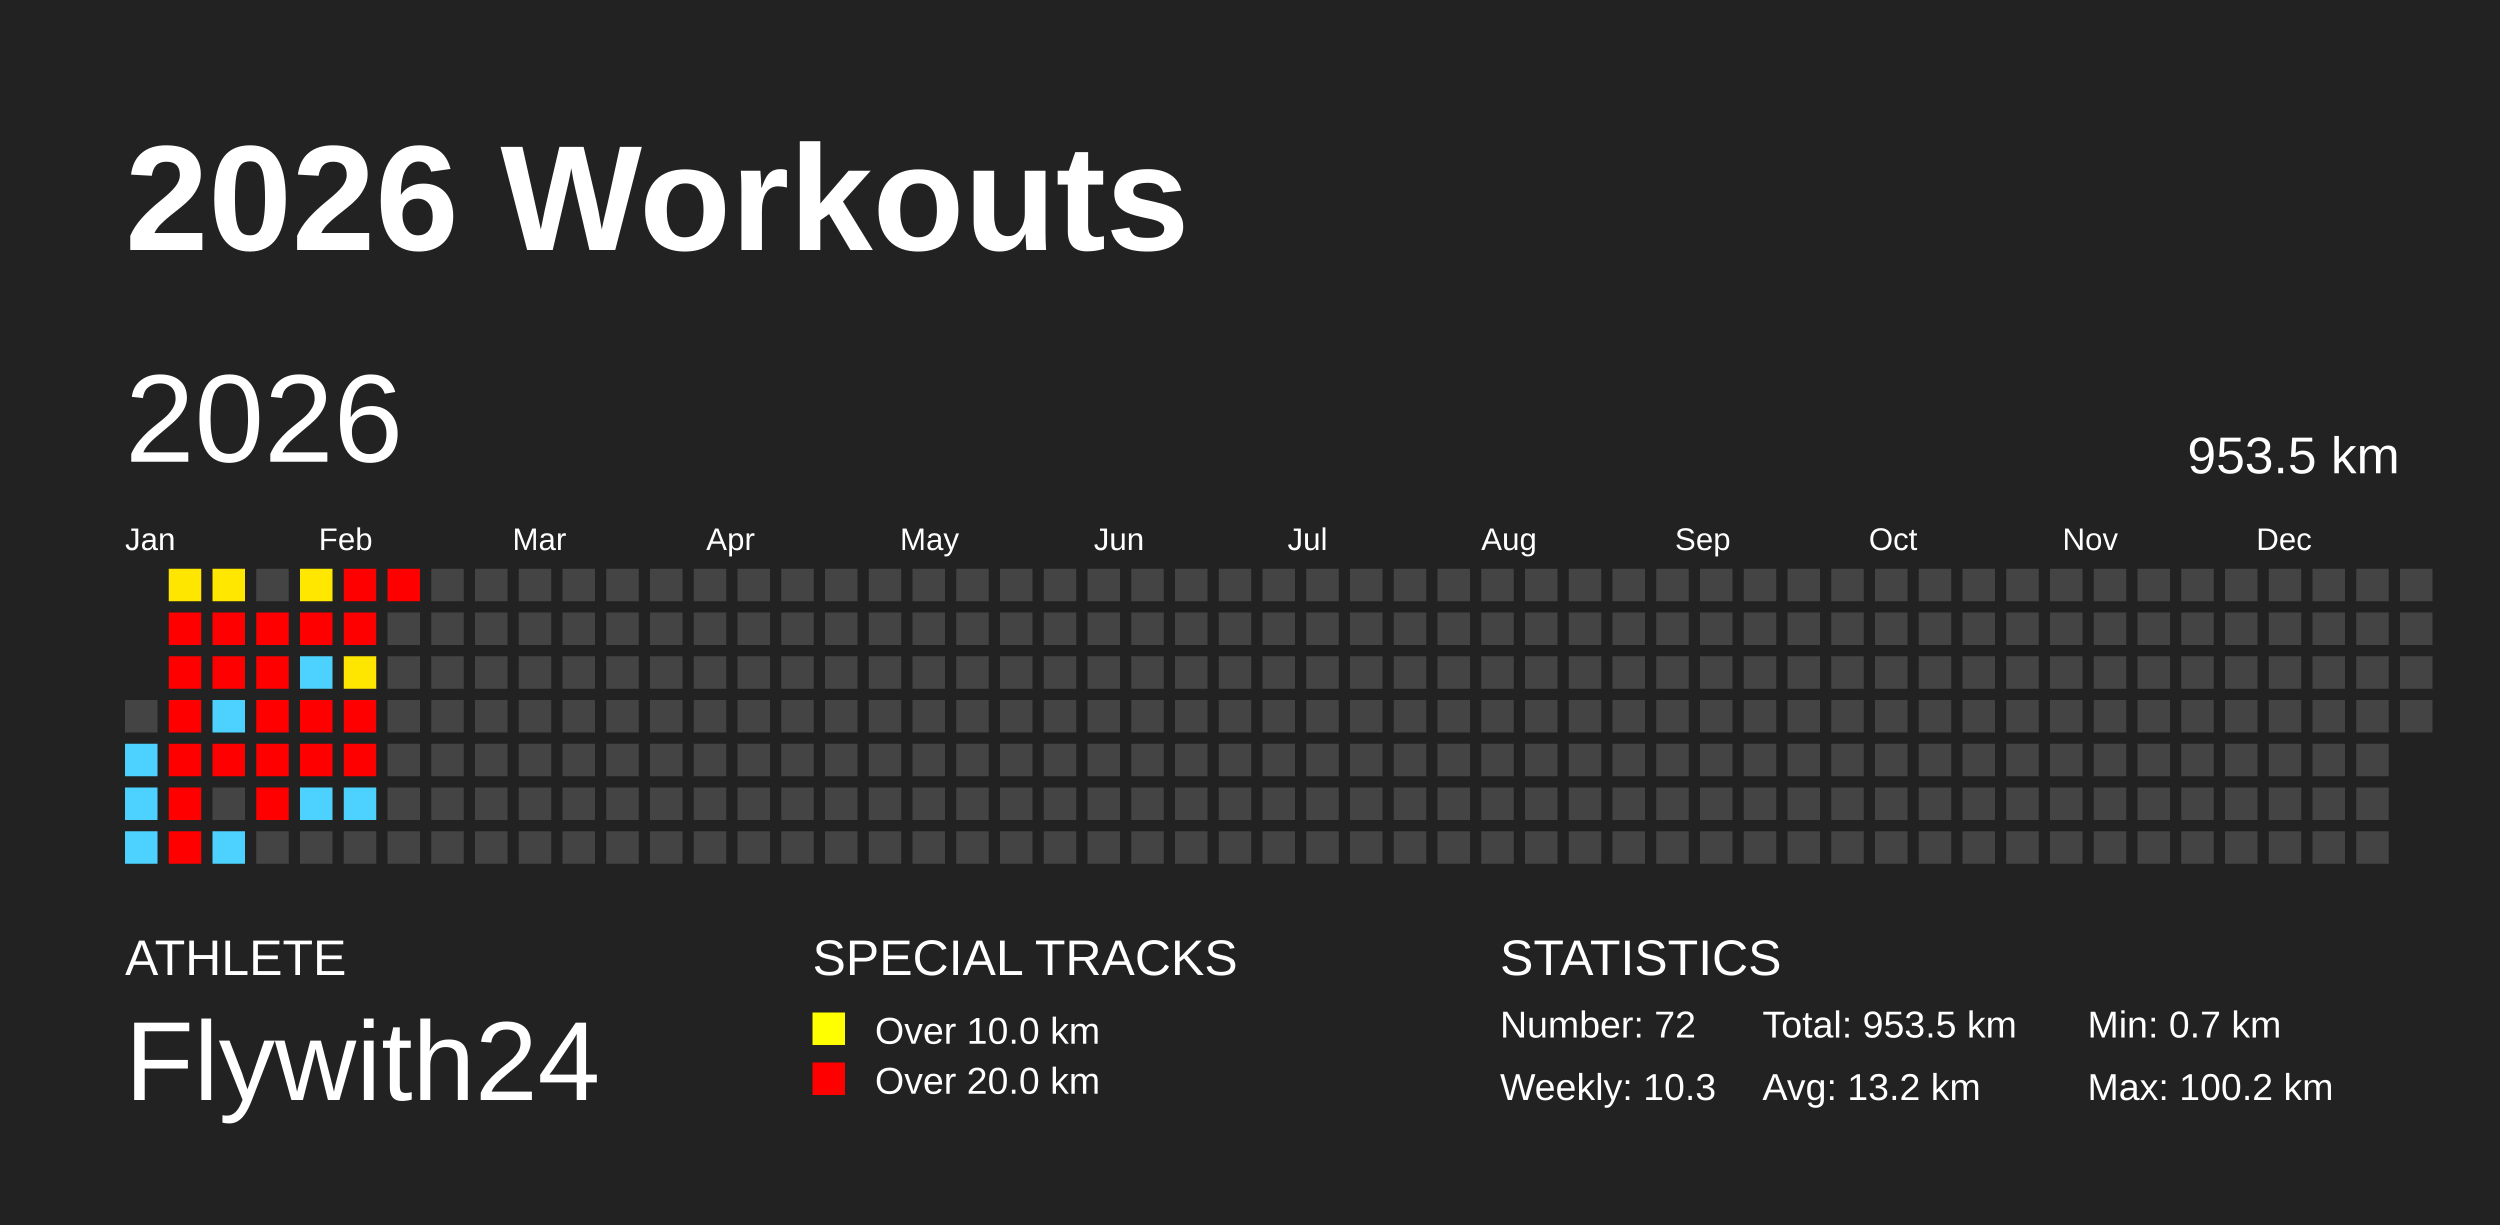
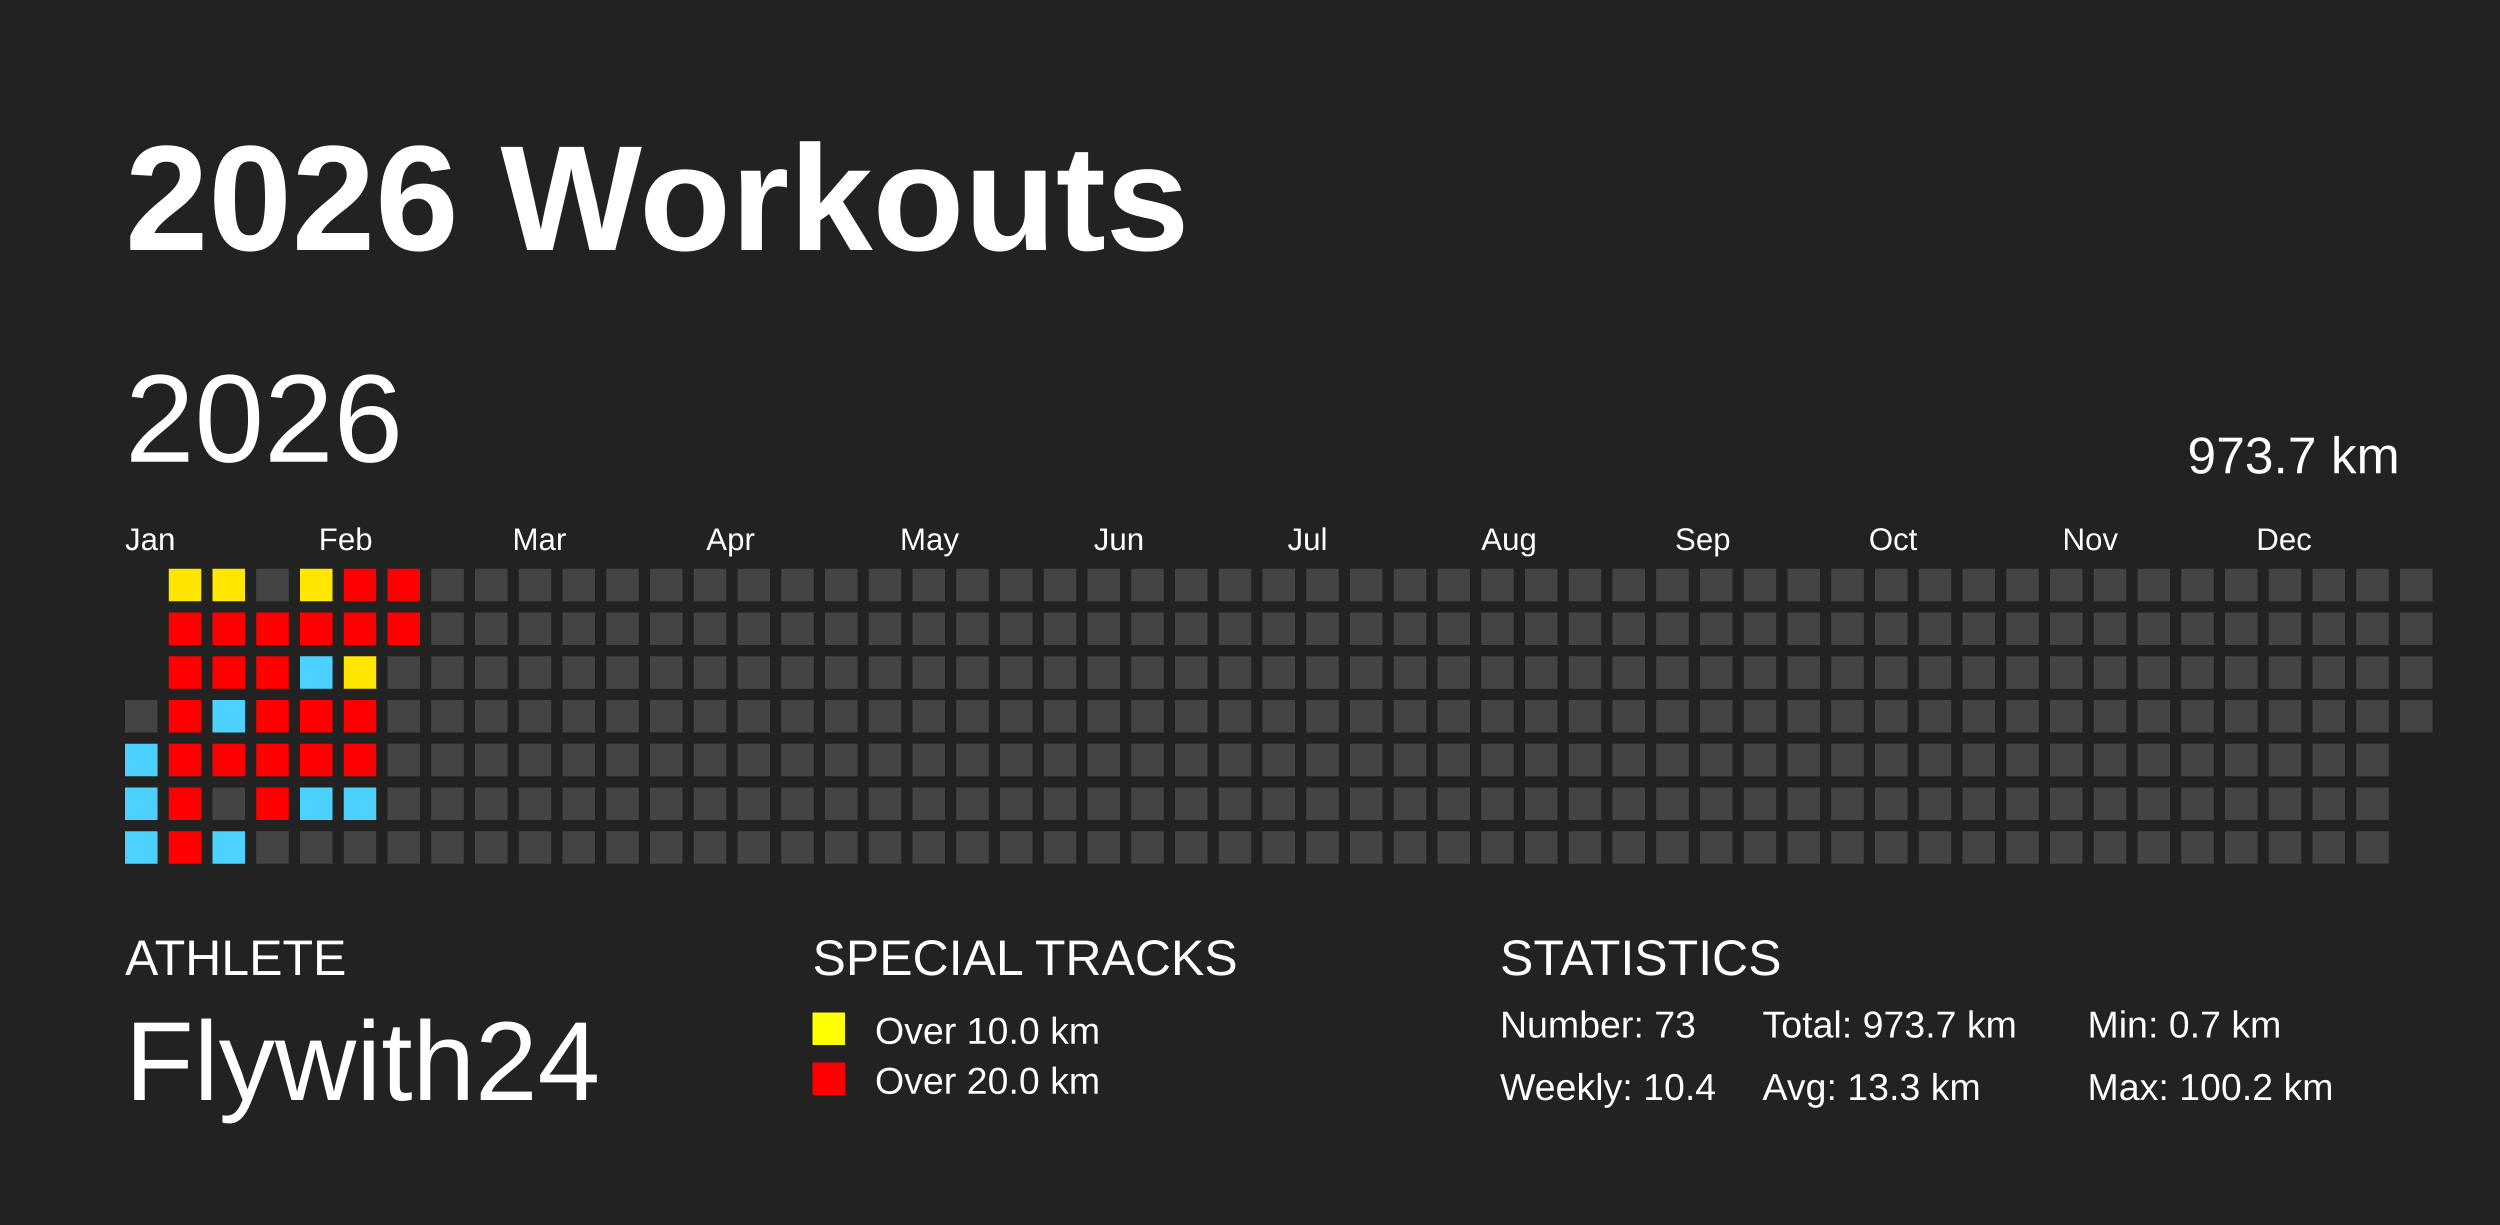
<svg xmlns="http://www.w3.org/2000/svg" baseProfile="full" height="98mm" version="1.1" viewBox="0,0,200,98" width="200mm">
  <defs />
  <rect fill="#222222" height="98" width="200" x="0" y="0" />
  <text fill="#FFFFFF" style="font-size:12px; font-family:Arial; font-weight:bold;" x="10" y="20">2026 Workouts</text>
  <text fill="#FFFFFF" style="font-size:4px; font-family:Arial" x="10" y="78">ATHLETE</text>
  <text fill="#FFFFFF" style="font-size:9px; font-family:Arial" x="10" y="88">Flywith24</text>
  <text fill="#FFFFFF" style="font-size:4px; font-family:Arial" x="65" y="78">SPECIAL TRACKS</text>
  <rect fill="yellow" height="2.6" width="2.6" x="65" y="81" />
  <text fill="#FFFFFF" style="font-size:3px; font-family:Arial" x="70" y="83.5">Over 10.0 km</text>
  <rect fill="red" height="2.6" width="2.6" x="65" y="85" />
  <text fill="#FFFFFF" style="font-size:3px; font-family:Arial" x="70" y="87.5">Over 20.0 km</text>
  <text fill="#FFFFFF" style="font-size:4px; font-family:Arial" x="120" y="78">STATISTICS</text>
-   <text fill="#FFFFFF" style="font-size:3px; font-family:Arial" x="120" y="83">Number: 72</text>
-   <text fill="#FFFFFF" style="font-size:3px; font-family:Arial" x="120" y="88">Weekly: 10.3</text>
-   <text fill="#FFFFFF" style="font-size:3px; font-family:Arial" x="141" y="83">Total: 953.5 km</text>
-   <text fill="#FFFFFF" style="font-size:3px; font-family:Arial" x="141" y="88">Avg: 13.2 km</text>
+   <text fill="#FFFFFF" style="font-size:3px; font-family:Arial" x="120" y="83">Number: 73</text>
+   <text fill="#FFFFFF" style="font-size:3px; font-family:Arial" x="120" y="88">Weekly: 10.4</text>
+   <text fill="#FFFFFF" style="font-size:3px; font-family:Arial" x="141" y="83">Total: 973.7 km</text>
+   <text fill="#FFFFFF" style="font-size:3px; font-family:Arial" x="141" y="88">Avg: 13.3 km</text>
  <text fill="#FFFFFF" style="font-size:3px; font-family:Arial" x="167" y="83">Min: 0.7 km</text>
  <text fill="#FFFFFF" style="font-size:3px; font-family:Arial" x="167" y="88">Max: 100.2 km</text>
  <text dominant-baseline="hanging" fill="#FFFFFF" style="font-size:10.0px; font-family:Arial;" x="10" y="30">2026</text>
-   <text dominant-baseline="hanging" fill="#FFFFFF" style="font-size:4.125px; font-family:Arial;" x="175" y="35">953.5 km</text>
+   <text dominant-baseline="hanging" fill="#FFFFFF" style="font-size:4.125px; font-family:Arial;" x="175" y="35">973.7 km</text>
  <text fill="#FFFFFF" style="font-size:2.5px; font-family:Arial" x="10.0" y="44">Jan</text>
  <text fill="#FFFFFF" style="font-size:2.5px; font-family:Arial" x="25.5" y="44">Feb</text>
  <text fill="#FFFFFF" style="font-size:2.5px; font-family:Arial" x="41.0" y="44">Mar</text>
  <text fill="#FFFFFF" style="font-size:2.5px; font-family:Arial" x="56.5" y="44">Apr</text>
  <text fill="#FFFFFF" style="font-size:2.5px; font-family:Arial" x="72.0" y="44">May</text>
  <text fill="#FFFFFF" style="font-size:2.5px; font-family:Arial" x="87.5" y="44">Jun</text>
  <text fill="#FFFFFF" style="font-size:2.5px; font-family:Arial" x="103.0" y="44">Jul</text>
  <text fill="#FFFFFF" style="font-size:2.5px; font-family:Arial" x="118.5" y="44">Aug</text>
  <text fill="#FFFFFF" style="font-size:2.5px; font-family:Arial" x="134.0" y="44">Sep</text>
  <text fill="#FFFFFF" style="font-size:2.5px; font-family:Arial" x="149.5" y="44">Oct</text>
  <text fill="#FFFFFF" style="font-size:2.5px; font-family:Arial" x="165.0" y="44">Nov</text>
  <text fill="#FFFFFF" style="font-size:2.5px; font-family:Arial" x="180.5" y="44">Dec</text>
  <rect fill="#444444" height="2.6" width="2.6" x="10.0" y="56.0" />
  <rect fill="#4dd2ff" height="2.6" width="2.6" x="10.0" y="59.5" />
  <rect fill="#4dd2ff" height="2.6" width="2.6" x="10.0" y="63.0" />
  <rect fill="#4dd2ff" height="2.6" width="2.6" x="10.0" y="66.5" />
  <rect fill="#ffe600" height="2.6" width="2.6" x="13.5" y="45.5" />
  <rect fill="red" height="2.6" width="2.6" x="13.5" y="49.0" />
  <rect fill="red" height="2.6" width="2.6" x="13.5" y="52.5" />
  <rect fill="red" height="2.6" width="2.6" x="13.5" y="56.0" />
  <rect fill="red" height="2.6" width="2.6" x="13.5" y="59.5" />
  <rect fill="red" height="2.6" width="2.6" x="13.5" y="63.0" />
  <rect fill="red" height="2.6" width="2.6" x="13.5" y="66.5" />
  <rect fill="#ffe700" height="2.6" width="2.6" x="17.0" y="45.5" />
  <rect fill="red" height="2.6" width="2.6" x="17.0" y="49.0" />
  <rect fill="red" height="2.6" width="2.6" x="17.0" y="52.5" />
  <rect fill="#4dd2ff" height="2.6" width="2.6" x="17.0" y="56.0" />
  <rect fill="red" height="2.6" width="2.6" x="17.0" y="59.5" />
  <rect fill="#444444" height="2.6" width="2.6" x="17.0" y="63.0" />
  <rect fill="#4dd2ff" height="2.6" width="2.6" x="17.0" y="66.5" />
  <rect fill="#444444" height="2.6" width="2.6" x="20.5" y="45.5" />
  <rect fill="red" height="2.6" width="2.6" x="20.5" y="49.0" />
  <rect fill="red" height="2.6" width="2.6" x="20.5" y="52.5" />
  <rect fill="red" height="2.6" width="2.6" x="20.5" y="56.0" />
  <rect fill="red" height="2.6" width="2.6" x="20.5" y="59.5" />
  <rect fill="red" height="2.6" width="2.6" x="20.5" y="63.0" />
  <rect fill="#444444" height="2.6" width="2.6" x="20.5" y="66.5" />
  <rect fill="#ffe700" height="2.6" width="2.6" x="24.0" y="45.5" />
  <rect fill="red" height="2.6" width="2.6" x="24.0" y="49.0" />
  <rect fill="#4dd2ff" height="2.6" width="2.6" x="24.0" y="52.5" />
  <rect fill="red" height="2.6" width="2.6" x="24.0" y="56.0" />
  <rect fill="red" height="2.6" width="2.6" x="24.0" y="59.5" />
  <rect fill="#4dd2ff" height="2.6" width="2.6" x="24.0" y="63.0" />
  <rect fill="#444444" height="2.6" width="2.6" x="24.0" y="66.5" />
  <rect fill="red" height="2.6" width="2.6" x="27.5" y="45.5" />
  <rect fill="red" height="2.6" width="2.6" x="27.5" y="49.0" />
  <rect fill="#ffe600" height="2.6" width="2.6" x="27.5" y="52.5" />
  <rect fill="red" height="2.6" width="2.6" x="27.5" y="56.0" />
  <rect fill="red" height="2.6" width="2.6" x="27.5" y="59.5" />
  <rect fill="#4dd2ff" height="2.6" width="2.6" x="27.5" y="63.0" />
  <rect fill="#444444" height="2.6" width="2.6" x="27.5" y="66.5" />
  <rect fill="red" height="2.6" width="2.6" x="31.0" y="45.5" />
-   <rect fill="#444444" height="2.6" width="2.6" x="31.0" y="49.0" />
+   <rect fill="red" height="2.6" width="2.6" x="31.0" y="49.0" />
  <rect fill="#444444" height="2.6" width="2.6" x="31.0" y="52.5" />
  <rect fill="#444444" height="2.6" width="2.6" x="31.0" y="56.0" />
  <rect fill="#444444" height="2.6" width="2.6" x="31.0" y="59.5" />
  <rect fill="#444444" height="2.6" width="2.6" x="31.0" y="63.0" />
  <rect fill="#444444" height="2.6" width="2.6" x="31.0" y="66.5" />
  <rect fill="#444444" height="2.6" width="2.6" x="34.5" y="45.5" />
  <rect fill="#444444" height="2.6" width="2.6" x="34.5" y="49.0" />
  <rect fill="#444444" height="2.6" width="2.6" x="34.5" y="52.5" />
  <rect fill="#444444" height="2.6" width="2.6" x="34.5" y="56.0" />
  <rect fill="#444444" height="2.6" width="2.6" x="34.5" y="59.5" />
  <rect fill="#444444" height="2.6" width="2.6" x="34.5" y="63.0" />
  <rect fill="#444444" height="2.6" width="2.6" x="34.5" y="66.5" />
  <rect fill="#444444" height="2.6" width="2.6" x="38.0" y="45.5" />
  <rect fill="#444444" height="2.6" width="2.6" x="38.0" y="49.0" />
  <rect fill="#444444" height="2.6" width="2.6" x="38.0" y="52.5" />
  <rect fill="#444444" height="2.6" width="2.6" x="38.0" y="56.0" />
  <rect fill="#444444" height="2.6" width="2.6" x="38.0" y="59.5" />
  <rect fill="#444444" height="2.6" width="2.6" x="38.0" y="63.0" />
  <rect fill="#444444" height="2.6" width="2.6" x="38.0" y="66.5" />
  <rect fill="#444444" height="2.6" width="2.6" x="41.5" y="45.5" />
  <rect fill="#444444" height="2.6" width="2.6" x="41.5" y="49.0" />
  <rect fill="#444444" height="2.6" width="2.6" x="41.5" y="52.5" />
  <rect fill="#444444" height="2.6" width="2.6" x="41.5" y="56.0" />
  <rect fill="#444444" height="2.6" width="2.6" x="41.5" y="59.5" />
  <rect fill="#444444" height="2.6" width="2.6" x="41.5" y="63.0" />
  <rect fill="#444444" height="2.6" width="2.6" x="41.5" y="66.5" />
  <rect fill="#444444" height="2.6" width="2.6" x="45.0" y="45.5" />
  <rect fill="#444444" height="2.6" width="2.6" x="45.0" y="49.0" />
  <rect fill="#444444" height="2.6" width="2.6" x="45.0" y="52.5" />
  <rect fill="#444444" height="2.6" width="2.6" x="45.0" y="56.0" />
  <rect fill="#444444" height="2.6" width="2.6" x="45.0" y="59.5" />
  <rect fill="#444444" height="2.6" width="2.6" x="45.0" y="63.0" />
  <rect fill="#444444" height="2.6" width="2.6" x="45.0" y="66.5" />
  <rect fill="#444444" height="2.6" width="2.6" x="48.5" y="45.5" />
  <rect fill="#444444" height="2.6" width="2.6" x="48.5" y="49.0" />
  <rect fill="#444444" height="2.6" width="2.6" x="48.5" y="52.5" />
  <rect fill="#444444" height="2.6" width="2.6" x="48.5" y="56.0" />
  <rect fill="#444444" height="2.6" width="2.6" x="48.5" y="59.5" />
  <rect fill="#444444" height="2.6" width="2.6" x="48.5" y="63.0" />
  <rect fill="#444444" height="2.6" width="2.6" x="48.5" y="66.5" />
  <rect fill="#444444" height="2.6" width="2.6" x="52.0" y="45.5" />
  <rect fill="#444444" height="2.6" width="2.6" x="52.0" y="49.0" />
  <rect fill="#444444" height="2.6" width="2.6" x="52.0" y="52.5" />
  <rect fill="#444444" height="2.6" width="2.6" x="52.0" y="56.0" />
  <rect fill="#444444" height="2.6" width="2.6" x="52.0" y="59.5" />
  <rect fill="#444444" height="2.6" width="2.6" x="52.0" y="63.0" />
  <rect fill="#444444" height="2.6" width="2.6" x="52.0" y="66.5" />
  <rect fill="#444444" height="2.6" width="2.6" x="55.5" y="45.5" />
  <rect fill="#444444" height="2.6" width="2.6" x="55.5" y="49.0" />
  <rect fill="#444444" height="2.6" width="2.6" x="55.5" y="52.5" />
  <rect fill="#444444" height="2.6" width="2.6" x="55.5" y="56.0" />
  <rect fill="#444444" height="2.6" width="2.6" x="55.5" y="59.5" />
  <rect fill="#444444" height="2.6" width="2.6" x="55.5" y="63.0" />
  <rect fill="#444444" height="2.6" width="2.6" x="55.5" y="66.5" />
  <rect fill="#444444" height="2.6" width="2.6" x="59.0" y="45.5" />
  <rect fill="#444444" height="2.6" width="2.6" x="59.0" y="49.0" />
  <rect fill="#444444" height="2.6" width="2.6" x="59.0" y="52.5" />
  <rect fill="#444444" height="2.6" width="2.6" x="59.0" y="56.0" />
  <rect fill="#444444" height="2.6" width="2.6" x="59.0" y="59.5" />
  <rect fill="#444444" height="2.6" width="2.6" x="59.0" y="63.0" />
  <rect fill="#444444" height="2.6" width="2.6" x="59.0" y="66.5" />
  <rect fill="#444444" height="2.6" width="2.6" x="62.5" y="45.5" />
  <rect fill="#444444" height="2.6" width="2.6" x="62.5" y="49.0" />
  <rect fill="#444444" height="2.6" width="2.6" x="62.5" y="52.5" />
  <rect fill="#444444" height="2.6" width="2.6" x="62.5" y="56.0" />
  <rect fill="#444444" height="2.6" width="2.6" x="62.5" y="59.5" />
  <rect fill="#444444" height="2.6" width="2.6" x="62.5" y="63.0" />
  <rect fill="#444444" height="2.6" width="2.6" x="62.5" y="66.5" />
  <rect fill="#444444" height="2.6" width="2.6" x="66.0" y="45.5" />
  <rect fill="#444444" height="2.6" width="2.6" x="66.0" y="49.0" />
  <rect fill="#444444" height="2.6" width="2.6" x="66.0" y="52.5" />
  <rect fill="#444444" height="2.6" width="2.6" x="66.0" y="56.0" />
  <rect fill="#444444" height="2.6" width="2.6" x="66.0" y="59.5" />
  <rect fill="#444444" height="2.6" width="2.6" x="66.0" y="63.0" />
  <rect fill="#444444" height="2.6" width="2.6" x="66.0" y="66.5" />
  <rect fill="#444444" height="2.6" width="2.6" x="69.5" y="45.5" />
  <rect fill="#444444" height="2.6" width="2.6" x="69.5" y="49.0" />
  <rect fill="#444444" height="2.6" width="2.6" x="69.5" y="52.5" />
  <rect fill="#444444" height="2.6" width="2.6" x="69.5" y="56.0" />
  <rect fill="#444444" height="2.6" width="2.6" x="69.5" y="59.5" />
  <rect fill="#444444" height="2.6" width="2.6" x="69.5" y="63.0" />
  <rect fill="#444444" height="2.6" width="2.6" x="69.5" y="66.5" />
  <rect fill="#444444" height="2.6" width="2.6" x="73.0" y="45.5" />
  <rect fill="#444444" height="2.6" width="2.6" x="73.0" y="49.0" />
  <rect fill="#444444" height="2.6" width="2.6" x="73.0" y="52.5" />
  <rect fill="#444444" height="2.6" width="2.6" x="73.0" y="56.0" />
  <rect fill="#444444" height="2.6" width="2.6" x="73.0" y="59.5" />
  <rect fill="#444444" height="2.6" width="2.6" x="73.0" y="63.0" />
  <rect fill="#444444" height="2.6" width="2.6" x="73.0" y="66.5" />
  <rect fill="#444444" height="2.6" width="2.6" x="76.5" y="45.5" />
  <rect fill="#444444" height="2.6" width="2.6" x="76.5" y="49.0" />
  <rect fill="#444444" height="2.6" width="2.6" x="76.5" y="52.5" />
  <rect fill="#444444" height="2.6" width="2.6" x="76.5" y="56.0" />
  <rect fill="#444444" height="2.6" width="2.6" x="76.5" y="59.5" />
  <rect fill="#444444" height="2.6" width="2.6" x="76.5" y="63.0" />
  <rect fill="#444444" height="2.6" width="2.6" x="76.5" y="66.5" />
  <rect fill="#444444" height="2.6" width="2.6" x="80.0" y="45.5" />
  <rect fill="#444444" height="2.6" width="2.6" x="80.0" y="49.0" />
  <rect fill="#444444" height="2.6" width="2.6" x="80.0" y="52.5" />
  <rect fill="#444444" height="2.6" width="2.6" x="80.0" y="56.0" />
  <rect fill="#444444" height="2.6" width="2.6" x="80.0" y="59.5" />
  <rect fill="#444444" height="2.6" width="2.6" x="80.0" y="63.0" />
  <rect fill="#444444" height="2.6" width="2.6" x="80.0" y="66.5" />
  <rect fill="#444444" height="2.6" width="2.6" x="83.5" y="45.5" />
  <rect fill="#444444" height="2.6" width="2.6" x="83.5" y="49.0" />
  <rect fill="#444444" height="2.6" width="2.6" x="83.5" y="52.5" />
  <rect fill="#444444" height="2.6" width="2.6" x="83.5" y="56.0" />
  <rect fill="#444444" height="2.6" width="2.6" x="83.5" y="59.5" />
  <rect fill="#444444" height="2.6" width="2.6" x="83.5" y="63.0" />
  <rect fill="#444444" height="2.6" width="2.6" x="83.5" y="66.5" />
  <rect fill="#444444" height="2.6" width="2.6" x="87.0" y="45.5" />
  <rect fill="#444444" height="2.6" width="2.6" x="87.0" y="49.0" />
  <rect fill="#444444" height="2.6" width="2.6" x="87.0" y="52.5" />
  <rect fill="#444444" height="2.6" width="2.6" x="87.0" y="56.0" />
  <rect fill="#444444" height="2.6" width="2.6" x="87.0" y="59.5" />
  <rect fill="#444444" height="2.6" width="2.6" x="87.0" y="63.0" />
  <rect fill="#444444" height="2.6" width="2.6" x="87.0" y="66.5" />
  <rect fill="#444444" height="2.6" width="2.6" x="90.5" y="45.5" />
  <rect fill="#444444" height="2.6" width="2.6" x="90.5" y="49.0" />
  <rect fill="#444444" height="2.6" width="2.6" x="90.5" y="52.5" />
  <rect fill="#444444" height="2.6" width="2.6" x="90.5" y="56.0" />
  <rect fill="#444444" height="2.6" width="2.6" x="90.5" y="59.5" />
  <rect fill="#444444" height="2.6" width="2.6" x="90.5" y="63.0" />
  <rect fill="#444444" height="2.6" width="2.6" x="90.5" y="66.5" />
  <rect fill="#444444" height="2.6" width="2.6" x="94.0" y="45.5" />
  <rect fill="#444444" height="2.6" width="2.6" x="94.0" y="49.0" />
  <rect fill="#444444" height="2.6" width="2.6" x="94.0" y="52.5" />
  <rect fill="#444444" height="2.6" width="2.6" x="94.0" y="56.0" />
  <rect fill="#444444" height="2.6" width="2.6" x="94.0" y="59.5" />
  <rect fill="#444444" height="2.6" width="2.6" x="94.0" y="63.0" />
  <rect fill="#444444" height="2.6" width="2.6" x="94.0" y="66.5" />
  <rect fill="#444444" height="2.6" width="2.6" x="97.5" y="45.5" />
  <rect fill="#444444" height="2.6" width="2.6" x="97.5" y="49.0" />
  <rect fill="#444444" height="2.6" width="2.6" x="97.5" y="52.5" />
  <rect fill="#444444" height="2.6" width="2.6" x="97.5" y="56.0" />
  <rect fill="#444444" height="2.6" width="2.6" x="97.5" y="59.5" />
  <rect fill="#444444" height="2.6" width="2.6" x="97.5" y="63.0" />
  <rect fill="#444444" height="2.6" width="2.6" x="97.5" y="66.5" />
  <rect fill="#444444" height="2.6" width="2.6" x="101.0" y="45.5" />
  <rect fill="#444444" height="2.6" width="2.6" x="101.0" y="49.0" />
  <rect fill="#444444" height="2.6" width="2.6" x="101.0" y="52.5" />
  <rect fill="#444444" height="2.6" width="2.6" x="101.0" y="56.0" />
  <rect fill="#444444" height="2.6" width="2.6" x="101.0" y="59.5" />
  <rect fill="#444444" height="2.6" width="2.6" x="101.0" y="63.0" />
  <rect fill="#444444" height="2.6" width="2.6" x="101.0" y="66.5" />
  <rect fill="#444444" height="2.6" width="2.6" x="104.5" y="45.5" />
  <rect fill="#444444" height="2.6" width="2.6" x="104.5" y="49.0" />
  <rect fill="#444444" height="2.6" width="2.6" x="104.5" y="52.5" />
  <rect fill="#444444" height="2.6" width="2.6" x="104.5" y="56.0" />
  <rect fill="#444444" height="2.6" width="2.6" x="104.5" y="59.5" />
  <rect fill="#444444" height="2.6" width="2.6" x="104.5" y="63.0" />
  <rect fill="#444444" height="2.6" width="2.6" x="104.5" y="66.5" />
  <rect fill="#444444" height="2.6" width="2.6" x="108.0" y="45.5" />
  <rect fill="#444444" height="2.6" width="2.6" x="108.0" y="49.0" />
  <rect fill="#444444" height="2.6" width="2.6" x="108.0" y="52.5" />
  <rect fill="#444444" height="2.6" width="2.6" x="108.0" y="56.0" />
  <rect fill="#444444" height="2.6" width="2.6" x="108.0" y="59.5" />
  <rect fill="#444444" height="2.6" width="2.6" x="108.0" y="63.0" />
  <rect fill="#444444" height="2.6" width="2.6" x="108.0" y="66.5" />
  <rect fill="#444444" height="2.6" width="2.6" x="111.5" y="45.5" />
  <rect fill="#444444" height="2.6" width="2.6" x="111.5" y="49.0" />
  <rect fill="#444444" height="2.6" width="2.6" x="111.5" y="52.5" />
  <rect fill="#444444" height="2.6" width="2.6" x="111.5" y="56.0" />
  <rect fill="#444444" height="2.6" width="2.6" x="111.5" y="59.5" />
  <rect fill="#444444" height="2.6" width="2.6" x="111.5" y="63.0" />
  <rect fill="#444444" height="2.6" width="2.6" x="111.5" y="66.5" />
  <rect fill="#444444" height="2.6" width="2.6" x="115.0" y="45.5" />
  <rect fill="#444444" height="2.6" width="2.6" x="115.0" y="49.0" />
  <rect fill="#444444" height="2.6" width="2.6" x="115.0" y="52.5" />
  <rect fill="#444444" height="2.6" width="2.6" x="115.0" y="56.0" />
  <rect fill="#444444" height="2.6" width="2.6" x="115.0" y="59.5" />
  <rect fill="#444444" height="2.6" width="2.6" x="115.0" y="63.0" />
  <rect fill="#444444" height="2.6" width="2.6" x="115.0" y="66.5" />
  <rect fill="#444444" height="2.6" width="2.6" x="118.5" y="45.5" />
  <rect fill="#444444" height="2.6" width="2.6" x="118.5" y="49.0" />
  <rect fill="#444444" height="2.6" width="2.6" x="118.5" y="52.5" />
  <rect fill="#444444" height="2.6" width="2.6" x="118.5" y="56.0" />
  <rect fill="#444444" height="2.6" width="2.6" x="118.5" y="59.5" />
  <rect fill="#444444" height="2.6" width="2.6" x="118.5" y="63.0" />
  <rect fill="#444444" height="2.6" width="2.6" x="118.5" y="66.5" />
  <rect fill="#444444" height="2.6" width="2.6" x="122.0" y="45.5" />
  <rect fill="#444444" height="2.6" width="2.6" x="122.0" y="49.0" />
  <rect fill="#444444" height="2.6" width="2.6" x="122.0" y="52.5" />
  <rect fill="#444444" height="2.6" width="2.6" x="122.0" y="56.0" />
  <rect fill="#444444" height="2.6" width="2.6" x="122.0" y="59.5" />
  <rect fill="#444444" height="2.6" width="2.6" x="122.0" y="63.0" />
  <rect fill="#444444" height="2.6" width="2.6" x="122.0" y="66.5" />
  <rect fill="#444444" height="2.6" width="2.6" x="125.5" y="45.5" />
  <rect fill="#444444" height="2.6" width="2.6" x="125.5" y="49.0" />
  <rect fill="#444444" height="2.6" width="2.6" x="125.5" y="52.5" />
  <rect fill="#444444" height="2.6" width="2.6" x="125.5" y="56.0" />
  <rect fill="#444444" height="2.6" width="2.6" x="125.5" y="59.5" />
  <rect fill="#444444" height="2.6" width="2.6" x="125.5" y="63.0" />
  <rect fill="#444444" height="2.6" width="2.6" x="125.5" y="66.5" />
  <rect fill="#444444" height="2.6" width="2.6" x="129.0" y="45.5" />
  <rect fill="#444444" height="2.6" width="2.6" x="129.0" y="49.0" />
  <rect fill="#444444" height="2.6" width="2.6" x="129.0" y="52.5" />
  <rect fill="#444444" height="2.6" width="2.6" x="129.0" y="56.0" />
  <rect fill="#444444" height="2.6" width="2.6" x="129.0" y="59.5" />
  <rect fill="#444444" height="2.6" width="2.6" x="129.0" y="63.0" />
  <rect fill="#444444" height="2.6" width="2.6" x="129.0" y="66.5" />
  <rect fill="#444444" height="2.6" width="2.6" x="132.5" y="45.5" />
  <rect fill="#444444" height="2.6" width="2.6" x="132.5" y="49.0" />
  <rect fill="#444444" height="2.6" width="2.6" x="132.5" y="52.5" />
  <rect fill="#444444" height="2.6" width="2.6" x="132.5" y="56.0" />
  <rect fill="#444444" height="2.6" width="2.6" x="132.5" y="59.5" />
  <rect fill="#444444" height="2.6" width="2.6" x="132.5" y="63.0" />
  <rect fill="#444444" height="2.6" width="2.6" x="132.5" y="66.5" />
  <rect fill="#444444" height="2.6" width="2.6" x="136.0" y="45.5" />
  <rect fill="#444444" height="2.6" width="2.6" x="136.0" y="49.0" />
  <rect fill="#444444" height="2.6" width="2.6" x="136.0" y="52.5" />
  <rect fill="#444444" height="2.6" width="2.6" x="136.0" y="56.0" />
  <rect fill="#444444" height="2.6" width="2.6" x="136.0" y="59.5" />
  <rect fill="#444444" height="2.6" width="2.6" x="136.0" y="63.0" />
  <rect fill="#444444" height="2.6" width="2.6" x="136.0" y="66.5" />
  <rect fill="#444444" height="2.6" width="2.6" x="139.5" y="45.5" />
  <rect fill="#444444" height="2.6" width="2.6" x="139.5" y="49.0" />
  <rect fill="#444444" height="2.6" width="2.6" x="139.5" y="52.5" />
  <rect fill="#444444" height="2.6" width="2.6" x="139.5" y="56.0" />
  <rect fill="#444444" height="2.6" width="2.6" x="139.5" y="59.5" />
  <rect fill="#444444" height="2.6" width="2.6" x="139.5" y="63.0" />
  <rect fill="#444444" height="2.6" width="2.6" x="139.5" y="66.5" />
  <rect fill="#444444" height="2.6" width="2.6" x="143.0" y="45.5" />
  <rect fill="#444444" height="2.6" width="2.6" x="143.0" y="49.0" />
  <rect fill="#444444" height="2.6" width="2.6" x="143.0" y="52.5" />
  <rect fill="#444444" height="2.6" width="2.6" x="143.0" y="56.0" />
  <rect fill="#444444" height="2.6" width="2.6" x="143.0" y="59.5" />
  <rect fill="#444444" height="2.6" width="2.6" x="143.0" y="63.0" />
  <rect fill="#444444" height="2.6" width="2.6" x="143.0" y="66.5" />
  <rect fill="#444444" height="2.6" width="2.6" x="146.5" y="45.5" />
  <rect fill="#444444" height="2.6" width="2.6" x="146.5" y="49.0" />
  <rect fill="#444444" height="2.6" width="2.6" x="146.5" y="52.5" />
  <rect fill="#444444" height="2.6" width="2.6" x="146.5" y="56.0" />
  <rect fill="#444444" height="2.6" width="2.6" x="146.5" y="59.5" />
  <rect fill="#444444" height="2.6" width="2.6" x="146.5" y="63.0" />
  <rect fill="#444444" height="2.6" width="2.6" x="146.5" y="66.5" />
  <rect fill="#444444" height="2.6" width="2.6" x="150.0" y="45.5" />
  <rect fill="#444444" height="2.6" width="2.6" x="150.0" y="49.0" />
  <rect fill="#444444" height="2.6" width="2.6" x="150.0" y="52.5" />
  <rect fill="#444444" height="2.6" width="2.6" x="150.0" y="56.0" />
  <rect fill="#444444" height="2.6" width="2.6" x="150.0" y="59.5" />
  <rect fill="#444444" height="2.6" width="2.6" x="150.0" y="63.0" />
  <rect fill="#444444" height="2.6" width="2.6" x="150.0" y="66.5" />
  <rect fill="#444444" height="2.6" width="2.6" x="153.5" y="45.5" />
  <rect fill="#444444" height="2.6" width="2.6" x="153.5" y="49.0" />
  <rect fill="#444444" height="2.6" width="2.6" x="153.5" y="52.5" />
  <rect fill="#444444" height="2.6" width="2.6" x="153.5" y="56.0" />
  <rect fill="#444444" height="2.6" width="2.6" x="153.5" y="59.5" />
  <rect fill="#444444" height="2.6" width="2.6" x="153.5" y="63.0" />
  <rect fill="#444444" height="2.6" width="2.6" x="153.5" y="66.5" />
  <rect fill="#444444" height="2.6" width="2.6" x="157.0" y="45.5" />
  <rect fill="#444444" height="2.6" width="2.6" x="157.0" y="49.0" />
  <rect fill="#444444" height="2.6" width="2.6" x="157.0" y="52.5" />
  <rect fill="#444444" height="2.6" width="2.6" x="157.0" y="56.0" />
  <rect fill="#444444" height="2.6" width="2.6" x="157.0" y="59.5" />
  <rect fill="#444444" height="2.6" width="2.6" x="157.0" y="63.0" />
  <rect fill="#444444" height="2.6" width="2.6" x="157.0" y="66.5" />
  <rect fill="#444444" height="2.6" width="2.6" x="160.5" y="45.5" />
  <rect fill="#444444" height="2.6" width="2.6" x="160.5" y="49.0" />
  <rect fill="#444444" height="2.6" width="2.6" x="160.5" y="52.5" />
  <rect fill="#444444" height="2.6" width="2.6" x="160.5" y="56.0" />
  <rect fill="#444444" height="2.6" width="2.6" x="160.5" y="59.5" />
  <rect fill="#444444" height="2.6" width="2.6" x="160.5" y="63.0" />
  <rect fill="#444444" height="2.6" width="2.6" x="160.5" y="66.5" />
  <rect fill="#444444" height="2.6" width="2.6" x="164.0" y="45.5" />
  <rect fill="#444444" height="2.6" width="2.6" x="164.0" y="49.0" />
  <rect fill="#444444" height="2.6" width="2.6" x="164.0" y="52.5" />
  <rect fill="#444444" height="2.6" width="2.6" x="164.0" y="56.0" />
  <rect fill="#444444" height="2.6" width="2.6" x="164.0" y="59.5" />
  <rect fill="#444444" height="2.6" width="2.6" x="164.0" y="63.0" />
  <rect fill="#444444" height="2.6" width="2.6" x="164.0" y="66.5" />
  <rect fill="#444444" height="2.6" width="2.6" x="167.5" y="45.5" />
  <rect fill="#444444" height="2.6" width="2.6" x="167.5" y="49.0" />
  <rect fill="#444444" height="2.6" width="2.6" x="167.5" y="52.5" />
  <rect fill="#444444" height="2.6" width="2.6" x="167.5" y="56.0" />
  <rect fill="#444444" height="2.6" width="2.6" x="167.5" y="59.5" />
  <rect fill="#444444" height="2.6" width="2.6" x="167.5" y="63.0" />
  <rect fill="#444444" height="2.6" width="2.6" x="167.5" y="66.5" />
  <rect fill="#444444" height="2.6" width="2.6" x="171.0" y="45.5" />
  <rect fill="#444444" height="2.6" width="2.6" x="171.0" y="49.0" />
  <rect fill="#444444" height="2.6" width="2.6" x="171.0" y="52.5" />
  <rect fill="#444444" height="2.6" width="2.6" x="171.0" y="56.0" />
  <rect fill="#444444" height="2.6" width="2.6" x="171.0" y="59.5" />
  <rect fill="#444444" height="2.6" width="2.6" x="171.0" y="63.0" />
  <rect fill="#444444" height="2.6" width="2.6" x="171.0" y="66.5" />
  <rect fill="#444444" height="2.6" width="2.6" x="174.5" y="45.5" />
  <rect fill="#444444" height="2.6" width="2.6" x="174.5" y="49.0" />
  <rect fill="#444444" height="2.6" width="2.6" x="174.5" y="52.5" />
  <rect fill="#444444" height="2.6" width="2.6" x="174.5" y="56.0" />
  <rect fill="#444444" height="2.6" width="2.6" x="174.5" y="59.5" />
  <rect fill="#444444" height="2.6" width="2.6" x="174.5" y="63.0" />
  <rect fill="#444444" height="2.6" width="2.6" x="174.5" y="66.5" />
  <rect fill="#444444" height="2.6" width="2.6" x="178.0" y="45.5" />
  <rect fill="#444444" height="2.6" width="2.6" x="178.0" y="49.0" />
  <rect fill="#444444" height="2.6" width="2.6" x="178.0" y="52.5" />
  <rect fill="#444444" height="2.6" width="2.6" x="178.0" y="56.0" />
  <rect fill="#444444" height="2.6" width="2.6" x="178.0" y="59.5" />
  <rect fill="#444444" height="2.6" width="2.6" x="178.0" y="63.0" />
  <rect fill="#444444" height="2.6" width="2.6" x="178.0" y="66.5" />
  <rect fill="#444444" height="2.6" width="2.6" x="181.5" y="45.5" />
  <rect fill="#444444" height="2.6" width="2.6" x="181.5" y="49.0" />
  <rect fill="#444444" height="2.6" width="2.6" x="181.5" y="52.5" />
  <rect fill="#444444" height="2.6" width="2.6" x="181.5" y="56.0" />
  <rect fill="#444444" height="2.6" width="2.6" x="181.5" y="59.5" />
  <rect fill="#444444" height="2.6" width="2.6" x="181.5" y="63.0" />
  <rect fill="#444444" height="2.6" width="2.6" x="181.5" y="66.5" />
  <rect fill="#444444" height="2.6" width="2.6" x="185.0" y="45.5" />
  <rect fill="#444444" height="2.6" width="2.6" x="185.0" y="49.0" />
  <rect fill="#444444" height="2.6" width="2.6" x="185.0" y="52.5" />
  <rect fill="#444444" height="2.6" width="2.6" x="185.0" y="56.0" />
  <rect fill="#444444" height="2.6" width="2.6" x="185.0" y="59.5" />
  <rect fill="#444444" height="2.6" width="2.6" x="185.0" y="63.0" />
  <rect fill="#444444" height="2.6" width="2.6" x="185.0" y="66.5" />
  <rect fill="#444444" height="2.6" width="2.6" x="188.5" y="45.5" />
  <rect fill="#444444" height="2.6" width="2.6" x="188.5" y="49.0" />
  <rect fill="#444444" height="2.6" width="2.6" x="188.5" y="52.5" />
  <rect fill="#444444" height="2.6" width="2.6" x="188.5" y="56.0" />
  <rect fill="#444444" height="2.6" width="2.6" x="188.5" y="59.5" />
  <rect fill="#444444" height="2.6" width="2.6" x="188.5" y="63.0" />
  <rect fill="#444444" height="2.6" width="2.6" x="188.5" y="66.5" />
  <rect fill="#444444" height="2.6" width="2.6" x="192.0" y="45.5" />
  <rect fill="#444444" height="2.6" width="2.6" x="192.0" y="49.0" />
  <rect fill="#444444" height="2.6" width="2.6" x="192.0" y="52.5" />
  <rect fill="#444444" height="2.6" width="2.6" x="192.0" y="56.0" />
</svg>
